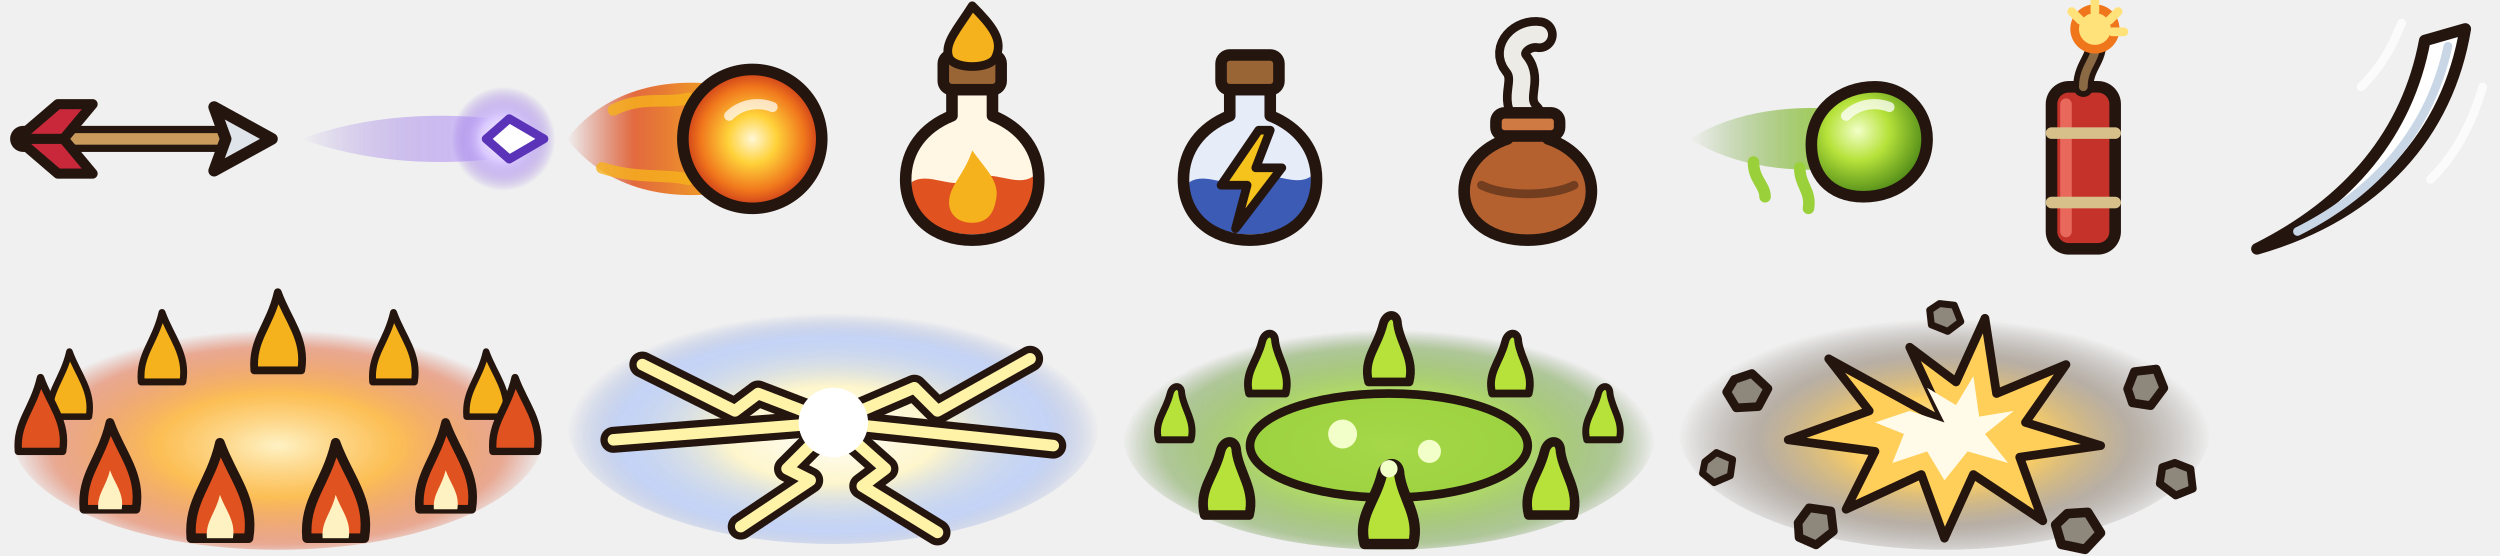
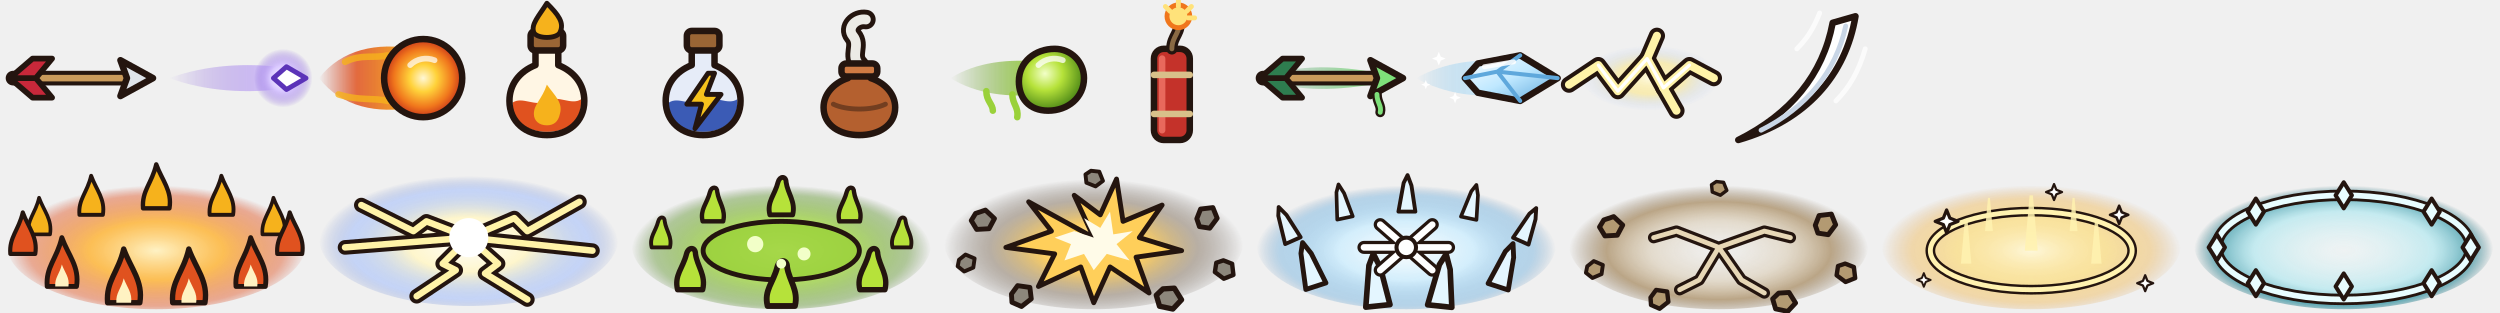
- <svg xmlns="http://www.w3.org/2000/svg" width="864" height="192" viewBox="0 0 864 192">
+ <svg xmlns="http://www.w3.org/2000/svg" width="1536" height="192" viewBox="0 0 1536 192">
  <defs>
    <radialGradient id="fire-core" cx="0.5" cy="0.5" r="0.5">
      <stop offset="0" stop-color="#fff7d6" />
      <stop offset="0.35" stop-color="#ffd23a" />
      <stop offset="0.75" stop-color="#f0761c" />
      <stop offset="1" stop-color="#c8361a" />
    </radialGradient>
    <linearGradient id="fire-tail" x1="1" y1="0" x2="0" y2="0">
      <stop offset="0" stop-color="#f6b21c" />
      <stop offset="0.6" stop-color="#e0521f" stop-opacity="0.85" />
      <stop offset="1" stop-color="#c8361a" stop-opacity="0" />
    </linearGradient>
    <linearGradient id="bolt-tail" x1="1" y1="0" x2="0" y2="0">
      <stop offset="0" stop-color="#d9c8ff" />
      <stop offset="1" stop-color="#7a4fd6" stop-opacity="0" />
    </linearGradient>
    <radialGradient id="bolt-glow" cx="0.5" cy="0.5" r="0.5">
      <stop offset="0" stop-color="#ffffff" />
      <stop offset="0.45" stop-color="#d9c8ff" />
      <stop offset="1" stop-color="#7a4fd6" stop-opacity="0" />
    </radialGradient>
    <radialGradient id="burst-glow" cx="0.5" cy="0.55" r="0.5">
      <stop offset="0" stop-color="#fff2c2" stop-opacity="0.95" />
      <stop offset="0.45" stop-color="#ffb22e" stop-opacity="0.8" />
      <stop offset="0.85" stop-color="#e0521f" stop-opacity="0.45" />
      <stop offset="1" stop-color="#c8361a" stop-opacity="0" />
    </radialGradient>
    <radialGradient id="acid-core" cx="0.4" cy="0.4" r="0.6">
      <stop offset="0" stop-color="#f2ffc8" />
      <stop offset="0.45" stop-color="#b6e23a" />
      <stop offset="1" stop-color="#4f8a17" />
    </radialGradient>
    <linearGradient id="acid-tail" x1="1" y1="0" x2="0" y2="0">
      <stop offset="0" stop-color="#9ad13a" />
      <stop offset="1" stop-color="#4f8a17" stop-opacity="0" />
    </linearGradient>
    <radialGradient id="acid-glow" cx="0.5" cy="0.55" r="0.5">
      <stop offset="0" stop-color="#eaff9e" stop-opacity="0.95" />
      <stop offset="0.5" stop-color="#9ad13a" stop-opacity="0.75" />
      <stop offset="0.85" stop-color="#4f8a17" stop-opacity="0.4" />
      <stop offset="1" stop-color="#2f5a0c" stop-opacity="0" />
    </radialGradient>
    <radialGradient id="blast-glow" cx="0.5" cy="0.55" r="0.5">
      <stop offset="0" stop-color="#fffbe8" stop-opacity="0.95" />
      <stop offset="0.35" stop-color="#ffc94a" stop-opacity="0.85" />
      <stop offset="0.7" stop-color="#8a7a68" stop-opacity="0.55" />
      <stop offset="1" stop-color="#4b4038" stop-opacity="0" />
    </radialGradient>
    <path id="chip" d="M-6 -3 L-1 -7 L6 -4 L5 3 L-2 6 L-7 2 Z" />
    <path id="splash" d="M-7 0 C-9 -8 -4 -12 -2 -20 C-1 -24 3 -24 3 -20 C4 -13 9 -8 7 0 Z" />
    <radialGradient id="flash-glow" cx="0.5" cy="0.55" r="0.5">
      <stop offset="0" stop-color="#ffffff" />
      <stop offset="0.4" stop-color="#fff6c8" stop-opacity="0.9" />
      <stop offset="0.8" stop-color="#8fb1ff" stop-opacity="0.45" />
      <stop offset="1" stop-color="#3b5bb5" stop-opacity="0" />
    </radialGradient>
    <path id="tongue" d="M-9 0 C-10 -12 -3 -17 0 -30 C4 -19 11 -12 9 0 Z" />
    <path id="flask" d="M41 30 H55 V40 C65 44 71 52 71 62 C71 75 61 83 48 83 C35 83 25 75 25 62 C25 52 31 44 41 40 Z" />
    <path id="flask-fill" d="M27 63 C33 59 41 66 48 62 C55 58 63 65 69 61 C70 75 60 81 48 81 C36 81 26 75 27 63 Z" />
    <rect id="cork" x="38" y="19" width="20" height="12" rx="3" fill="#9a6535" stroke="#24150f" stroke-width="4" />
+     <linearGradient id="poison-tail" x1="1" y1="0" x2="0" y2="0">
+       <stop offset="0" stop-color="#7ee07a" stop-opacity="0.8" />
+       <stop offset="1" stop-color="#2e7d4f" stop-opacity="0" />
+     </linearGradient>
+     <linearGradient id="ice-tail" x1="1" y1="0" x2="0" y2="0">
+       <stop offset="0" stop-color="#e4f6ff" />
+       <stop offset="1" stop-color="#5fb4e8" stop-opacity="0" />
+     </linearGradient>
+     <linearGradient id="ice-core" x1="0" y1="0" x2="1" y2="1">
+       <stop offset="0" stop-color="#ffffff" />
+       <stop offset="0.5" stop-color="#bfe8ff" />
+       <stop offset="1" stop-color="#5fa8dc" />
+     </linearGradient>
+     <radialGradient id="spark-glow" cx="0.5" cy="0.5" r="0.5">
+       <stop offset="0" stop-color="#fffbe0" stop-opacity="0.9" />
+       <stop offset="0.5" stop-color="#ffe46a" stop-opacity="0.45" />
+       <stop offset="1" stop-color="#8fb1ff" stop-opacity="0" />
+     </radialGradient>
+     <radialGradient id="frost-glow" cx="0.5" cy="0.55" r="0.5">
+       <stop offset="0" stop-color="#ffffff" stop-opacity="0.95" />
+       <stop offset="0.45" stop-color="#cdeeff" stop-opacity="0.8" />
+       <stop offset="0.85" stop-color="#5fa8dc" stop-opacity="0.4" />
+       <stop offset="1" stop-color="#2f6fa8" stop-opacity="0" />
+     </radialGradient>
+     <radialGradient id="dust-glow" cx="0.5" cy="0.55" r="0.5">
+       <stop offset="0" stop-color="#d9c7a6" stop-opacity="0" />
+       <stop offset="0.45" stop-color="#cbb48c" stop-opacity="0.35" />
+       <stop offset="0.75" stop-color="#a88c63" stop-opacity="0.75" />
+       <stop offset="1" stop-color="#7a6446" stop-opacity="0" />
+     </radialGradient>
+     <radialGradient id="aura-glow" cx="0.5" cy="0.55" r="0.5">
+       <stop offset="0" stop-color="#fff8d8" stop-opacity="0.9" />
+       <stop offset="0.5" stop-color="#ffd659" stop-opacity="0.55" />
+       <stop offset="0.8" stop-color="#f0a92a" stop-opacity="0.35" />
+       <stop offset="1" stop-color="#c97a12" stop-opacity="0" />
+     </radialGradient>
+     <radialGradient id="ward-glow" cx="0.5" cy="0.55" r="0.5">
+       <stop offset="0" stop-color="#e8fdff" stop-opacity="0.2" />
+       <stop offset="0.6" stop-color="#8fe3ef" stop-opacity="0.45" />
+       <stop offset="0.85" stop-color="#2a8f9f" stop-opacity="0.7" />
+       <stop offset="1" stop-color="#1d6470" stop-opacity="0" />
+     </radialGradient>
+     <path id="icicle" d="M-6 0 L-2 -22 L1 -28 L4 -20 L7 0 Z" />
+     <path id="ray" d="M-4 0 L-1 -34 L1 -34 L4 0 Z" />
+     <path id="spark" d="M0 -7 L2 -2 L7 0 L2 2 L0 7 L-2 2 L-7 0 L-2 -2 Z" />
  </defs>
  <g stroke-linejoin="round" stroke-linecap="round">
    <g>
      <path d="M8 48 H80" stroke="#24150f" stroke-width="9" />
      <path d="M8 48 H80" stroke="#c99a5b" stroke-width="4" />
      <path d="M94 48 L74 37 L78 48 L74 59 Z" fill="#dfe4ea" stroke="#24150f" stroke-width="4" />
      <path d="M6 48 L20 36 H32 L22 48 Z M6 48 L20 60 H32 L22 48 Z" fill="#c8283a" stroke="#24150f" stroke-width="3.5" />
    </g>
    <g transform="translate(96 0)">
      <path d="M8 48 C30 40 56 38 82 42 L82 54 C56 58 30 56 8 48 Z" fill="url(#bolt-tail)" />
      <circle cx="78" cy="48" r="18" fill="url(#bolt-glow)" />
      <path d="M92 48 L80 41 L72 48 L80 55 Z" fill="#ffffff" stroke="#5b33b8" stroke-width="3" />
    </g>
    <g transform="translate(192 0)">
      <path d="M4 48 C18 30 40 26 62 30 L62 66 C40 70 18 66 4 48 Z" fill="url(#fire-tail)" />
      <path d="M20 38 C30 33 38 36 46 34 M16 58 C28 62 38 60 46 62" fill="none" stroke="#f6b21c" stroke-width="4" stroke-opacity="0.8" />
      <circle cx="68" cy="48" r="24" fill="url(#fire-core)" stroke="#24150f" stroke-width="4" />
      <path d="M60 40 C64 36 70 35 75 37" fill="none" stroke="#fff" stroke-width="3.5" stroke-opacity="0.7" />
    </g>
    <g transform="translate(288 0)">
      <use href="#flask" fill="#fff6e4" />
      <use href="#flask-fill" fill="#e0521f" />
      <path d="M48 52 C53 59 58 63 56 70 C55 75 52 77 48 77 C43 77 40 74 40 70 C40 64 45 61 48 52 Z" fill="#f6b21c" />
      <use href="#flask" fill="none" stroke="#24150f" stroke-width="4" />
      <use href="#cork" />
      <path d="M48 2 C55 9 59 14 56 20 C54 24 42 24 40 20 C38 15 43 10 48 2 Z" fill="#f6b21c" stroke="#24150f" stroke-width="3" />
    </g>
    <g transform="translate(384 0)">
      <use href="#flask" fill="#e6ecf8" />
      <use href="#flask-fill" fill="#3b5bb5" />
      <path d="M51 45 L38 64 L47 64 L43 79 L59 58 L50 58 L55 45 Z" fill="#f6c21c" stroke="#24150f" stroke-width="3" />
      <use href="#flask" fill="none" stroke="#24150f" stroke-width="4" />
      <use href="#cork" />
    </g>
    <g transform="translate(480 0)">
      <path d="M48 40 C42 34 49 28 44 22 C40 17 46 11 52 12" fill="none" stroke="#24150f" stroke-width="12" />
      <path d="M48 40 C42 34 49 28 44 22 C40 17 46 11 52 12" fill="none" stroke="#ecebe6" stroke-width="6" />
      <path d="M41 42 H55 V48 C64 51 70 58 70 66 C70 77 60 83 48 83 C36 83 26 77 26 66 C26 58 32 51 41 48 Z" fill="#b4602f" stroke="#24150f" stroke-width="4" />
      <rect x="37" y="39" width="22" height="8" rx="3" fill="#cf7a43" stroke="#24150f" stroke-width="4" />
      <path d="M32 64 C40 68 56 68 64 64" fill="none" stroke="#24150f" stroke-width="3" stroke-opacity="0.45" />
    </g>
    <g transform="translate(576 0)">
      <path d="M8 48 C24 38 44 36 64 38 L64 58 C44 60 24 58 8 48 Z" fill="url(#acid-tail)" />
      <path d="M30 56 C30 62 34 64 34 68 M46 58 C46 64 50 66 49 72" fill="none" stroke="#9ad13a" stroke-width="4" />
      <path d="M90 48 C90 60 80 68 68 68 C56 68 50 60 50 50 C50 38 60 30 72 30 C82 30 90 38 90 48 Z" fill="url(#acid-core)" stroke="#24150f" stroke-width="4" />
      <path d="M62 40 C66 36 72 35 77 37" fill="none" stroke="#fff" stroke-width="3.5" stroke-opacity="0.75" />
    </g>
    <g transform="translate(672 0)">
      <rect x="37" y="30" width="22" height="56" rx="6" fill="#c4322a" stroke="#24150f" stroke-width="4" />
      <path d="M42 36 V80" stroke="#e8685c" stroke-width="4" />
      <path d="M37 46 H59 M37 70 H59" stroke="#d8c08a" stroke-width="4" />
      <path d="M48 30 C48 22 54 20 52 12" fill="none" stroke="#24150f" stroke-width="7" />
      <path d="M48 30 C48 22 54 20 52 12" fill="none" stroke="#8a6a44" stroke-width="3" />
      <circle cx="52" cy="10" r="7" fill="#ffe27a" stroke="#f0761c" stroke-width="3" />
      <path d="M52 0 V4 M60 4 L57 7 M44 4 L47 7 M62 11 H58" stroke="#ffe27a" stroke-width="3" />
    </g>
    <g transform="translate(768 0)">
+       <path d="M6 48 C26 40 50 40 74 44 L74 52 C50 56 26 56 6 48 Z" fill="url(#poison-tail)" />
+       <path d="M8 48 H80" stroke="#24150f" stroke-width="9" />
+       <path d="M8 48 H80" stroke="#c99a5b" stroke-width="4" />
+       <path d="M94 48 L74 37 L78 48 L74 59 Z" fill="#7ee07a" stroke="#24150f" stroke-width="4" />
+       <path d="M78 58 C78 63 81 65 80 69" fill="none" stroke="#24150f" stroke-width="6" />
+       <path d="M78 58 C78 63 81 65 80 69" fill="none" stroke="#7ee07a" stroke-width="3" />
+       <path d="M6 48 L20 36 H32 L22 48 Z M6 48 L20 60 H32 L22 48 Z" fill="#2e7d4f" stroke="#24150f" stroke-width="3.5" />
+     </g>
+     <g transform="translate(864 0)">
+       <path d="M6 48 C24 38 44 36 60 38 L60 58 C44 60 24 58 6 48 Z" fill="url(#ice-tail)" />
+       <g fill="#ffffff">
+         <use href="#spark" transform="translate(20 36) scale(0.6)" />
+         <use href="#spark" transform="translate(30 60) scale(0.5)" />
+         <use href="#spark" transform="translate(12 52) scale(0.4)" />
+       </g>
+       <path d="M93 48 L70 34 L44 39 L36 48 L44 57 L70 62 Z" fill="url(#ice-core)" stroke="#24150f" stroke-width="4" />
+       <path d="M93 48 L56 44 L36 48 M70 34 L56 44 L70 62" fill="none" stroke="#5fa8dc" stroke-width="2.5" />
+       <path d="M48 41 L66 38" fill="none" stroke="#fff" stroke-width="3" stroke-opacity="0.85" />
+     </g>
+     <g transform="translate(960 0)">
+       <ellipse cx="54" cy="48" rx="42" ry="20" fill="url(#spark-glow)" />
+       <g fill="none" stroke="#24150f" stroke-width="10">
+         <path d="M4 52 L22 40 L34 56 L52 36 L62 54 L78 40 L93 48" />
+         <path d="M52 36 L58 22 M62 54 L70 68" />
+       </g>
+       <g fill="none" stroke="#fff3a8" stroke-width="5">
+         <path d="M4 52 L22 40 L34 56 L52 36 L62 54 L78 40 L93 48" />
+         <path d="M52 36 L58 22 M62 54 L70 68" />
+       </g>
+       <path d="M22 40 L34 56 L52 36 L62 54 L78 40" fill="none" stroke="#ffffff" stroke-width="2" />
+     </g>
+     <g transform="translate(1056 0)">
      <path d="M84 10 C78 46 54 74 12 86 C44 70 64 46 70 14 Z" fill="#ffffff" stroke="#24150f" stroke-width="4" />
      <path d="M78 16 C72 44 54 66 26 80" fill="none" stroke="#c9d6e6" stroke-width="3" />
      <path d="M90 30 C86 44 80 54 72 62 M62 8 C58 18 54 24 48 30" fill="none" stroke="#ffffff" stroke-width="3" stroke-opacity="0.75" />
    </g>
    <g transform="translate(0 96)">
      <ellipse cx="96" cy="54" rx="92" ry="40" fill="url(#burst-glow)" />
      <g fill="#f6b21c" stroke="#24150f" stroke-width="3">
        <use href="#tongue" transform="translate(96 32) scale(0.9)" />
        <use href="#tongue" transform="translate(56 36) scale(0.8)" />
        <use href="#tongue" transform="translate(136 36) scale(0.8)" />
        <use href="#tongue" transform="translate(24 48) scale(0.75)" />
        <use href="#tongue" transform="translate(168 48) scale(0.75)" />
      </g>
      <g fill="#e0521f" stroke="#24150f" stroke-width="3">
        <use href="#tongue" transform="translate(14 60) scale(0.85)" />
        <use href="#tongue" transform="translate(178 60) scale(0.85)" />
        <use href="#tongue" transform="translate(38 80) scale(1)" />
        <use href="#tongue" transform="translate(154 80) scale(1)" />
        <use href="#tongue" transform="translate(76 90) scale(1.1)" />
        <use href="#tongue" transform="translate(116 90) scale(1.1)" />
      </g>
      <g fill="#fff2c2">
        <use href="#tongue" transform="translate(76 90) scale(0.5)" />
        <use href="#tongue" transform="translate(116 90) scale(0.5)" />
        <use href="#tongue" transform="translate(38 80) scale(0.45)" />
        <use href="#tongue" transform="translate(154 80) scale(0.45)" />
      </g>
    </g>
    <g transform="translate(192 96)">
      <ellipse cx="96" cy="50" rx="92" ry="42" fill="url(#flash-glow)" />
      <g fill="none" stroke-width="9" stroke="#24150f">
        <path d="M96 50 L70 40 L62 46 L30 30" />
        <path d="M96 50 L124 38 L132 46 L164 28" />
        <path d="M96 50 L80 66 L88 70 L64 86" />
        <path d="M96 50 L114 66 L106 72 L132 88" />
        <path d="M96 50 L20 56" />
        <path d="M96 50 L172 58" />
      </g>
      <g fill="none" stroke-width="4" stroke="#fff3a8">
        <path d="M96 50 L70 40 L62 46 L30 30" />
        <path d="M96 50 L124 38 L132 46 L164 28" />
        <path d="M96 50 L80 66 L88 70 L64 86" />
        <path d="M96 50 L114 66 L106 72 L132 88" />
        <path d="M96 50 L20 56" />
        <path d="M96 50 L172 58" />
      </g>
      <circle cx="96" cy="50" r="12" fill="#ffffff" />
    </g>
    <g transform="translate(384 96)">
      <ellipse cx="96" cy="54" rx="92" ry="40" fill="url(#acid-glow)" />
      <ellipse cx="96" cy="58" rx="48" ry="18" fill="#9ad13a" stroke="#24150f" stroke-width="3" fill-opacity="0.85" />
      <g fill="#b6e23a" stroke="#24150f" stroke-width="3">
        <use href="#splash" transform="translate(96 36)" />
        <use href="#splash" transform="translate(54 40) scale(0.9)" />
        <use href="#splash" transform="translate(138 40) scale(0.9)" />
        <use href="#splash" transform="translate(22 56) scale(0.8)" />
        <use href="#splash" transform="translate(170 56) scale(0.8)" />
        <use href="#splash" transform="translate(40 82) scale(1.1)" />
        <use href="#splash" transform="translate(152 82) scale(1.1)" />
        <use href="#splash" transform="translate(96 92) scale(1.2)" />
      </g>
      <g fill="#f2ffc8">
        <circle cx="80" cy="54" r="5" />
        <circle cx="110" cy="60" r="4" />
        <circle cx="96" cy="66" r="3" />
      </g>
    </g>
    <g transform="translate(576 96)">
      <ellipse cx="96" cy="52" rx="92" ry="42" fill="url(#blast-glow)" />
      <g fill="#ffcf5a" stroke="#24150f" stroke-width="3">
        <path d="M96 50 L84 24 L100 36 L110 14 L114 40 L138 30 L124 50 L150 58 L122 62 L130 84 L106 68 L96 90 L88 68 L62 80 L72 60 L42 56 L70 46 L56 28 Z" />
      </g>
      <path d="M96 50 L90 38 L100 44 L106 34 L108 48 L120 46 L110 54 L118 64 L104 60 L96 70 L90 60 L78 64 L82 54 L72 50 L84 46 Z" fill="#fffbe8" />
      <g fill="#8d877c" stroke="#24150f" stroke-width="3">
        <use href="#chip" transform="translate(28 40) rotate(20)" />
        <use href="#chip" transform="translate(166 38) rotate(-30)" />
        <use href="#chip" transform="translate(18 66) scale(0.8)" />
        <use href="#chip" transform="translate(176 70) rotate(60) scale(0.9)" />
        <use href="#chip" transform="translate(52 86) rotate(-15)" />
        <use href="#chip" transform="translate(142 88) rotate(35) scale(1.1)" />
        <use href="#chip" transform="translate(96 14) rotate(45) scale(0.8)" />
      </g>
    </g>
+     <g transform="translate(768 96)">
+       <ellipse cx="96" cy="54" rx="92" ry="40" fill="url(#frost-glow)" />
+       <g fill="#e4f6ff" stroke="#24150f" stroke-width="3">
+         <use href="#icicle" transform="translate(96 34) scale(0.8)" />
+         <use href="#icicle" transform="translate(58 38) rotate(-12) scale(0.75)" />
+         <use href="#icicle" transform="translate(134 38) rotate(12) scale(0.75)" />
+         <use href="#icicle" transform="translate(26 52) rotate(-24) scale(0.8)" />
+         <use href="#icicle" transform="translate(166 52) rotate(24) scale(0.8)" />
+         <use href="#icicle" transform="translate(40 80) rotate(-18) scale(1)" />
+         <use href="#icicle" transform="translate(152 80) rotate(18) scale(1)" />
+         <use href="#icicle" transform="translate(78 92) rotate(-6) scale(1.15)" />
+         <use href="#icicle" transform="translate(116 92) rotate(6) scale(1.15)" />
+       </g>
+       <g fill="none" stroke-linecap="round">
+         <path d="M70 56 H122 M80 42 L112 70 M80 70 L112 42" stroke="#24150f" stroke-width="8" />
+         <path d="M70 56 H122 M80 42 L112 70 M80 70 L112 42" stroke="#ffffff" stroke-width="4" />
+       </g>
+       <circle cx="96" cy="56" r="6" fill="#ffffff" stroke="#24150f" stroke-width="2.5" />
+     </g>
+     <g transform="translate(960 96)">
+       <ellipse cx="96" cy="54" rx="92" ry="40" fill="url(#dust-glow)" />
+       <g fill="none" stroke="#24150f" stroke-width="7">
+         <path d="M96 56 L70 46 L56 50 M96 56 L124 46 L140 50 M96 56 L84 76 L72 82 M96 56 L110 76 L124 84" />
+       </g>
+       <g fill="none" stroke="#e7d7b6" stroke-width="3">
+         <path d="M96 56 L70 46 L56 50 M96 56 L124 46 L140 50 M96 56 L84 76 L72 82 M96 56 L110 76 L124 84" />
+       </g>
+       <g fill="#b39a72" stroke="#24150f" stroke-width="3">
+         <use href="#chip" transform="translate(30 44) rotate(20)" />
+         <use href="#chip" transform="translate(162 42) rotate(-30)" />
+         <use href="#chip" transform="translate(20 70) scale(0.8)" />
+         <use href="#chip" transform="translate(174 72) rotate(60) scale(0.9)" />
+         <use href="#chip" transform="translate(60 88) rotate(-15) scale(0.9)" />
+         <use href="#chip" transform="translate(136 90) rotate(35)" />
+         <use href="#chip" transform="translate(96 20) rotate(45) scale(0.7)" />
+       </g>
+     </g>
+     <g transform="translate(1152 96)">
+       <ellipse cx="96" cy="54" rx="92" ry="40" fill="url(#aura-glow)" />
+       <ellipse cx="96" cy="58" rx="62" ry="24" fill="none" stroke="#24150f" stroke-width="6" />
+       <ellipse cx="96" cy="58" rx="62" ry="24" fill="none" stroke="#fff2b0" stroke-width="3" />
+       <g fill="#fff2b0" fill-opacity="0.85">
+         <use href="#ray" transform="translate(96 58)" />
+         <use href="#ray" transform="translate(56 66) scale(0.8)" />
+         <use href="#ray" transform="translate(136 66) scale(0.8)" />
+         <use href="#ray" transform="translate(70 46) scale(0.6)" />
+         <use href="#ray" transform="translate(122 46) scale(0.6)" />
+       </g>
+       <g fill="#ffffff" stroke="#24150f" stroke-width="2">
+         <use href="#spark" transform="translate(44 40)" />
+         <use href="#spark" transform="translate(150 36) scale(0.8)" />
+         <use href="#spark" transform="translate(110 22) scale(0.7)" />
+         <use href="#spark" transform="translate(30 76) scale(0.6)" />
+         <use href="#spark" transform="translate(166 78) scale(0.7)" />
+       </g>
+     </g>
+     <g transform="translate(1344 96)">
+       <ellipse cx="96" cy="54" rx="92" ry="40" fill="url(#ward-glow)" />
+       <ellipse cx="96" cy="56" rx="78" ry="32" fill="none" stroke="#24150f" stroke-width="7" />
+       <ellipse cx="96" cy="56" rx="78" ry="32" fill="none" stroke="#e8fdff" stroke-width="3.5" />
+       <g fill="#e8fdff" stroke="#24150f" stroke-width="2.5">
+         <path d="M96 16 L101 24 L96 32 L91 24 Z" />
+         <path d="M96 80 L101 88 L96 96 L91 88 Z" transform="translate(0 -8)" />
+         <path d="M18 56 L23 64 L18 72 L13 64 Z" transform="translate(0 -8)" />
+         <path d="M174 56 L179 64 L174 72 L169 64 Z" transform="translate(0 -8)" />
+         <path d="M42 26 L47 34 L42 42 L37 34 Z" />
+         <path d="M150 26 L155 34 L150 42 L145 34 Z" />
+         <path d="M42 70 L47 78 L42 86 L37 78 Z" />
+         <path d="M150 70 L155 78 L150 86 L145 78 Z" />
+       </g>
+     </g>
  </g>
</svg>
